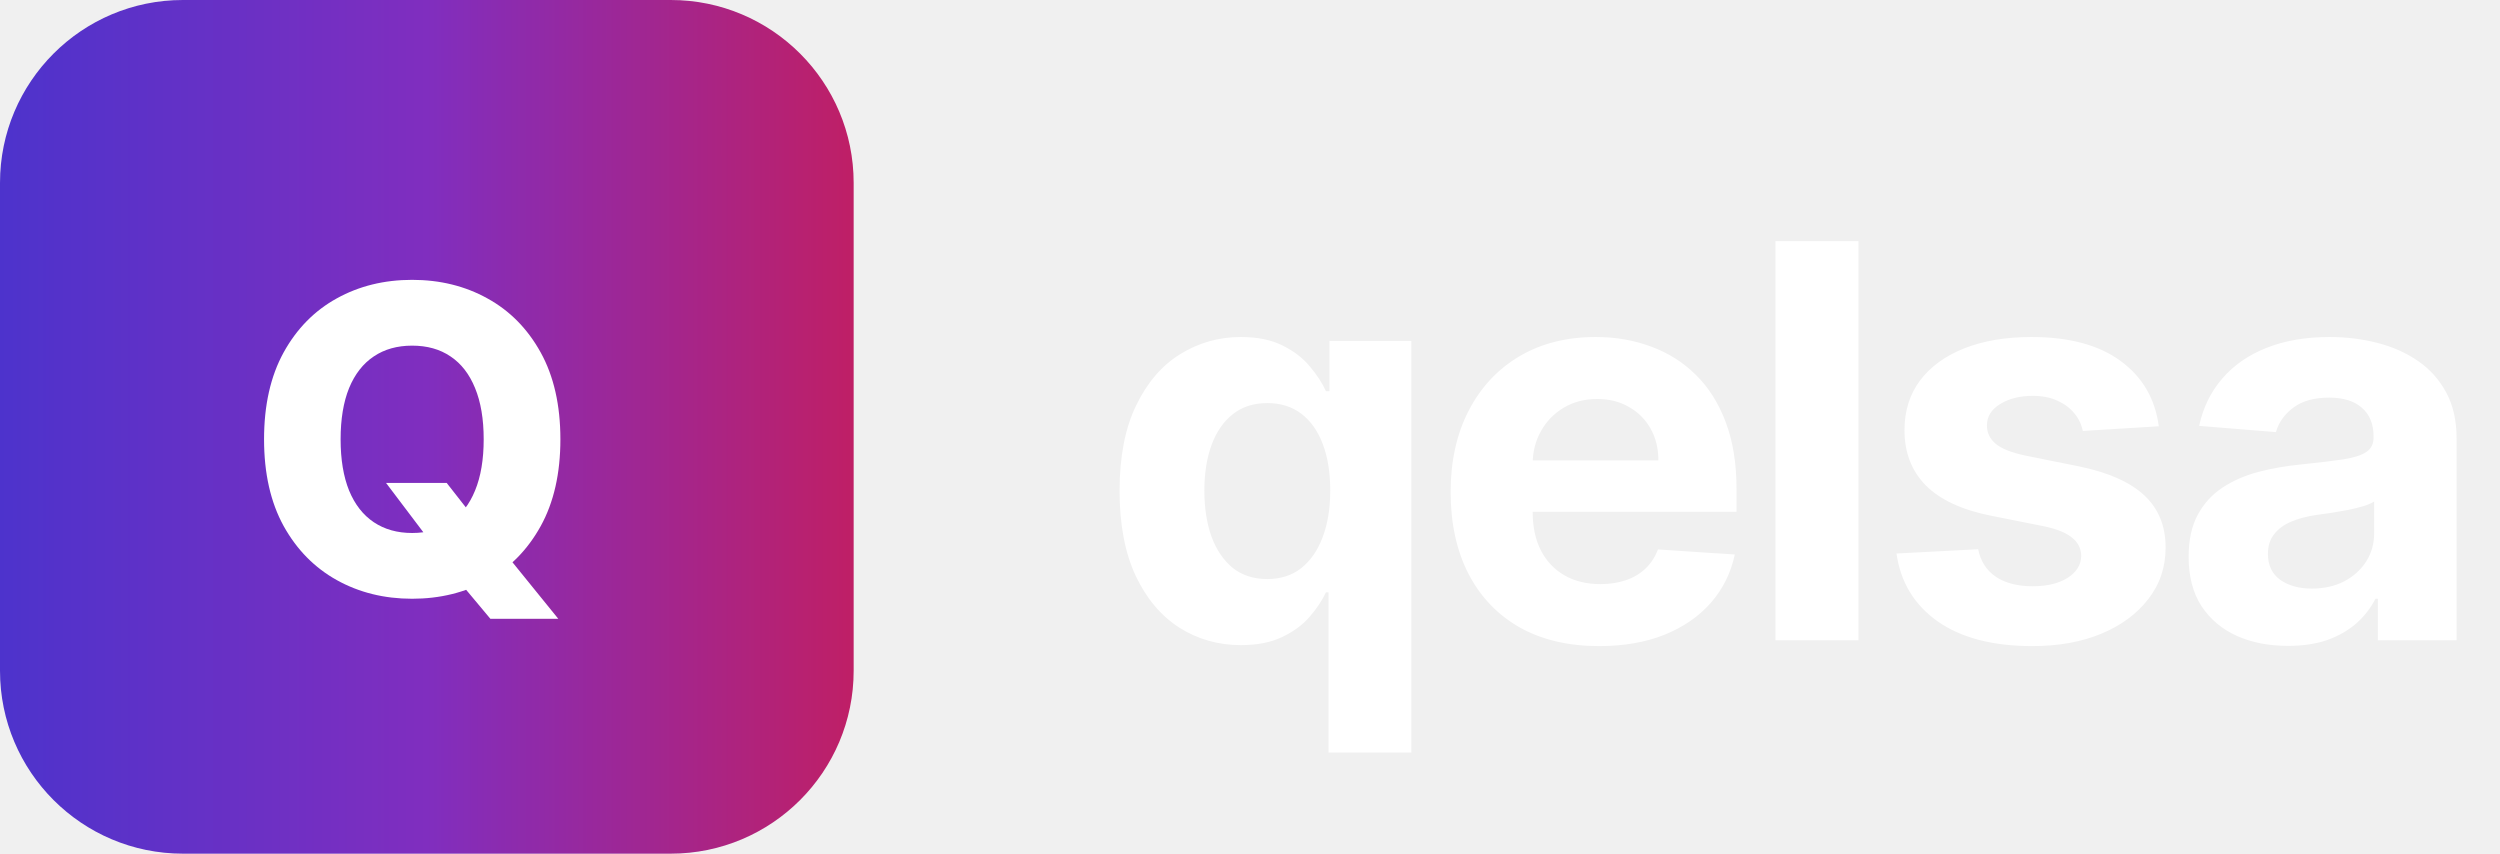
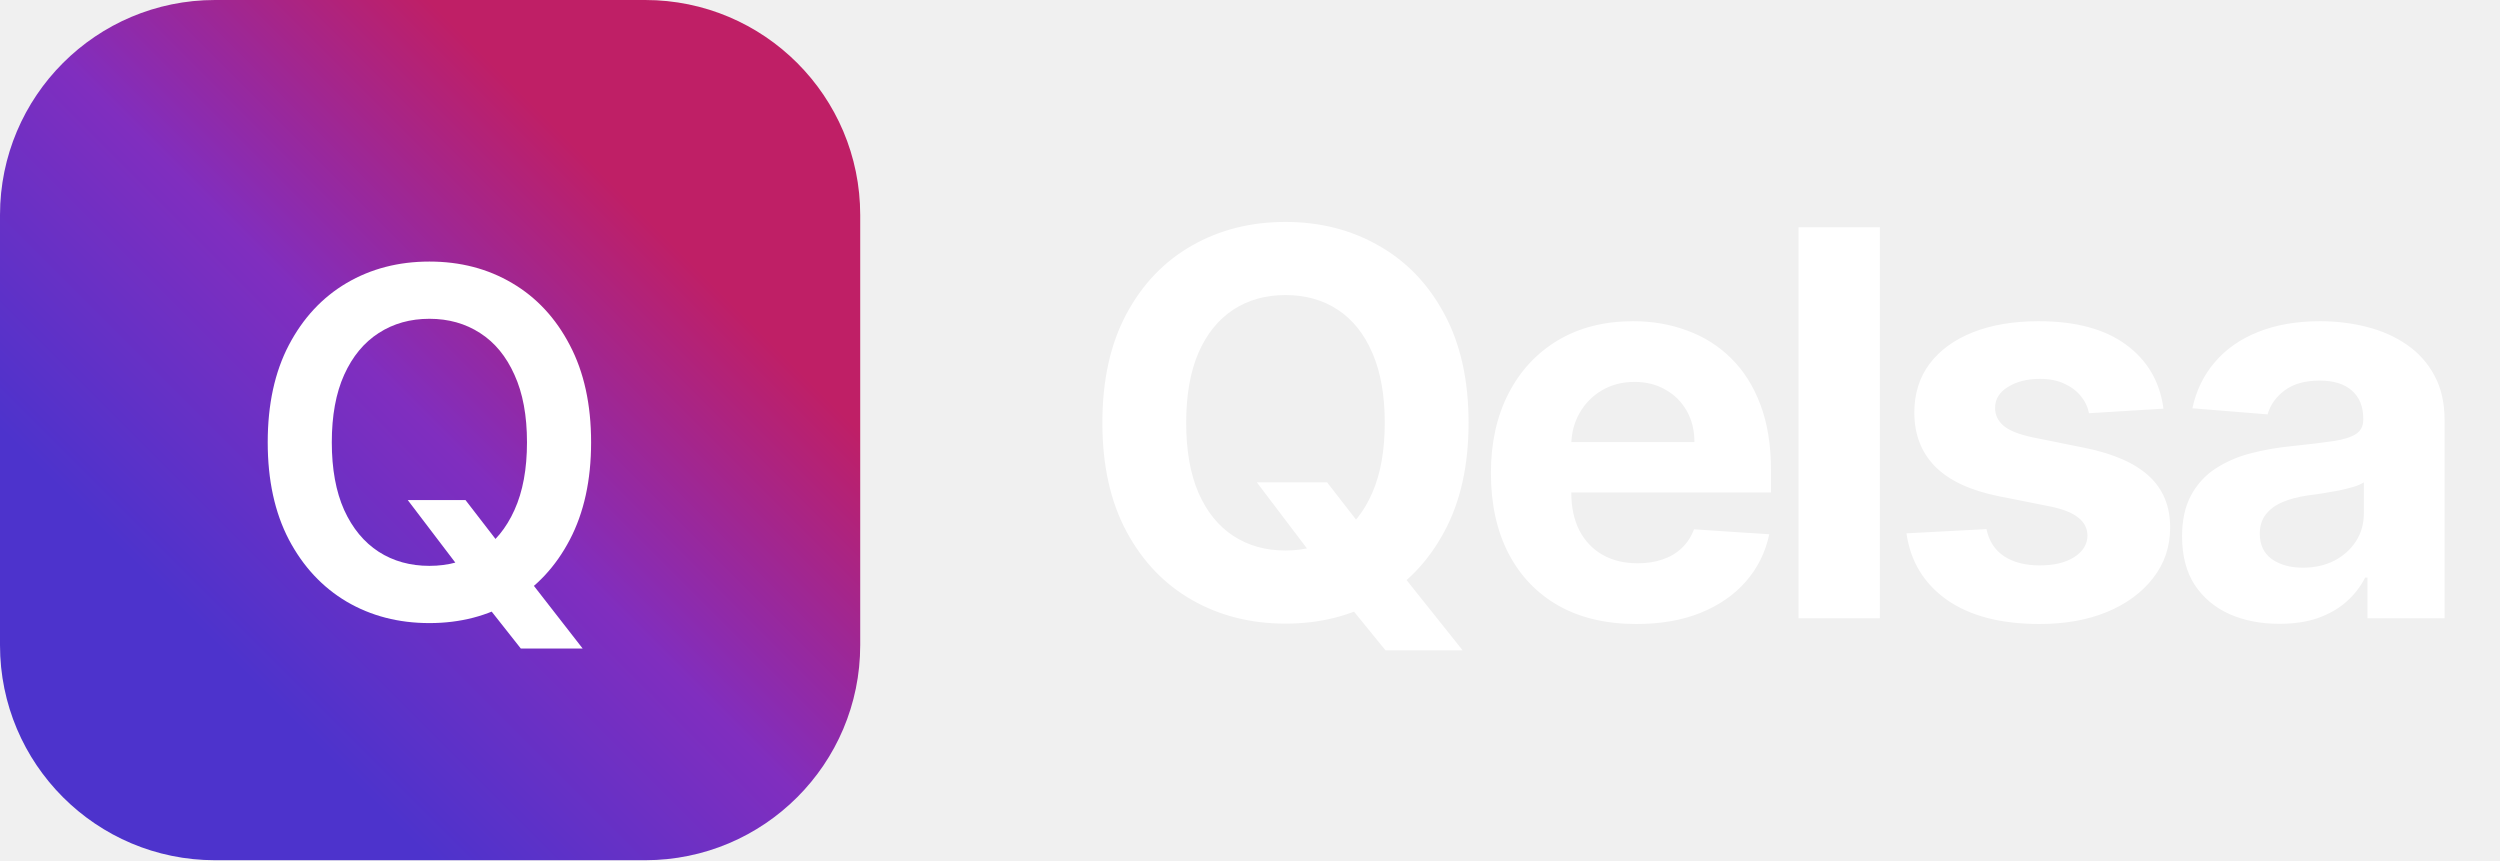
- <svg xmlns="http://www.w3.org/2000/svg" width="82" height="28" viewBox="0 0 82 28" fill="none">
-   <rect width="28" height="28" rx="6" fill="url(#paint0_linear_1155_79)" />
-   <path d="M12.663 15.841H14.652L15.497 16.92L16.606 18.192L18.311 20.296H16.084L14.891 18.869L14.185 17.854L12.663 15.841ZM18.381 14.409C18.381 15.529 18.165 16.479 17.734 17.258C17.303 18.037 16.72 18.628 15.984 19.033C15.252 19.437 14.43 19.639 13.518 19.639C12.604 19.639 11.78 19.435 11.048 19.028C10.315 18.62 9.733 18.028 9.303 17.253C8.875 16.474 8.661 15.526 8.661 14.409C8.661 13.289 8.875 12.339 9.303 11.56C9.733 10.781 10.315 10.19 11.048 9.786C11.78 9.381 12.604 9.179 13.518 9.179C14.43 9.179 15.252 9.381 15.984 9.786C16.72 10.19 17.303 10.781 17.734 11.56C18.165 12.339 18.381 13.289 18.381 14.409ZM15.865 14.409C15.865 13.746 15.771 13.186 15.582 12.729C15.396 12.271 15.128 11.925 14.776 11.69C14.428 11.454 14.009 11.337 13.518 11.337C13.031 11.337 12.612 11.454 12.261 11.69C11.909 11.925 11.639 12.271 11.45 12.729C11.265 13.186 11.172 13.746 11.172 14.409C11.172 15.072 11.265 15.632 11.45 16.09C11.639 16.547 11.909 16.893 12.261 17.129C12.612 17.364 13.031 17.482 13.518 17.482C14.009 17.482 14.428 17.364 14.776 17.129C15.128 16.893 15.396 16.547 15.582 16.09C15.771 15.632 15.865 15.072 15.865 14.409Z" fill="white" />
-   <path d="M43.575 24.682V19.428H43.492C43.364 19.7 43.182 19.971 42.948 20.239C42.718 20.504 42.418 20.723 42.047 20.898C41.68 21.072 41.233 21.16 40.705 21.16C39.959 21.16 39.283 20.968 38.678 20.584C38.077 20.197 37.6 19.628 37.246 18.878C36.897 18.124 36.722 17.199 36.722 16.104C36.722 14.979 36.903 14.043 37.266 13.298C37.628 12.548 38.109 11.987 38.71 11.617C39.315 11.242 39.978 11.054 40.698 11.054C41.248 11.054 41.706 11.148 42.072 11.335C42.443 11.518 42.742 11.749 42.967 12.026C43.197 12.298 43.372 12.567 43.492 12.831H43.606V11.182H46.291V24.682H43.575ZM41.568 18.993C42.006 18.993 42.377 18.874 42.68 18.635C42.986 18.392 43.221 18.053 43.383 17.619C43.549 17.184 43.632 16.675 43.632 16.091C43.632 15.507 43.551 15 43.389 14.57C43.227 14.139 42.993 13.807 42.686 13.572C42.379 13.338 42.006 13.221 41.568 13.221C41.12 13.221 40.743 13.342 40.436 13.585C40.129 13.828 39.897 14.165 39.739 14.595C39.582 15.026 39.503 15.524 39.503 16.091C39.503 16.662 39.582 17.167 39.739 17.606C39.901 18.041 40.133 18.381 40.436 18.629C40.743 18.871 41.12 18.993 41.568 18.993ZM52.452 21.192C51.442 21.192 50.572 20.987 49.844 20.578C49.119 20.165 48.561 19.581 48.169 18.827C47.777 18.068 47.581 17.171 47.581 16.136C47.581 15.126 47.777 14.239 48.169 13.477C48.561 12.714 49.113 12.119 49.825 11.693C50.541 11.267 51.38 11.054 52.343 11.054C52.991 11.054 53.594 11.158 54.152 11.367C54.715 11.572 55.205 11.881 55.622 12.294C56.044 12.707 56.372 13.227 56.606 13.854C56.841 14.476 56.958 15.204 56.958 16.04V16.788H48.668V15.1H54.395C54.395 14.708 54.31 14.361 54.139 14.058C53.969 13.756 53.732 13.519 53.43 13.349C53.131 13.174 52.784 13.087 52.388 13.087C51.974 13.087 51.608 13.182 51.288 13.374C50.973 13.562 50.726 13.815 50.547 14.135C50.368 14.45 50.276 14.802 50.272 15.19V16.794C50.272 17.28 50.361 17.7 50.541 18.053C50.724 18.407 50.981 18.68 51.314 18.871C51.646 19.063 52.041 19.159 52.496 19.159C52.799 19.159 53.076 19.116 53.327 19.031C53.579 18.946 53.794 18.818 53.973 18.648C54.152 18.477 54.288 18.268 54.382 18.021L56.901 18.188C56.773 18.793 56.511 19.321 56.114 19.773C55.722 20.22 55.215 20.57 54.593 20.821C53.975 21.068 53.261 21.192 52.452 21.192ZM60.958 7.909V21H58.235V7.909H60.958ZM70.808 13.982L68.316 14.135C68.273 13.922 68.181 13.73 68.041 13.56C67.9 13.385 67.715 13.246 67.485 13.144C67.259 13.038 66.988 12.984 66.673 12.984C66.251 12.984 65.895 13.074 65.605 13.253C65.316 13.428 65.171 13.662 65.171 13.956C65.171 14.19 65.264 14.389 65.452 14.55C65.639 14.712 65.961 14.842 66.417 14.94L68.194 15.298C69.149 15.494 69.86 15.81 70.329 16.244C70.798 16.679 71.032 17.25 71.032 17.957C71.032 18.601 70.843 19.166 70.463 19.651C70.088 20.137 69.573 20.516 68.916 20.789C68.264 21.058 67.512 21.192 66.66 21.192C65.36 21.192 64.325 20.921 63.553 20.38C62.786 19.834 62.337 19.093 62.205 18.155L64.883 18.015C64.964 18.411 65.16 18.714 65.471 18.923C65.782 19.127 66.181 19.229 66.666 19.229C67.144 19.229 67.527 19.138 67.817 18.954C68.111 18.767 68.26 18.526 68.264 18.232C68.26 17.985 68.156 17.783 67.951 17.625C67.747 17.463 67.431 17.34 67.005 17.254L65.305 16.916C64.346 16.724 63.632 16.391 63.163 15.918C62.699 15.445 62.467 14.842 62.467 14.109C62.467 13.479 62.637 12.935 62.978 12.479C63.323 12.023 63.807 11.672 64.429 11.425C65.056 11.178 65.788 11.054 66.628 11.054C67.868 11.054 68.844 11.316 69.556 11.84C70.272 12.364 70.689 13.078 70.808 13.982ZM75.046 21.185C74.42 21.185 73.862 21.077 73.372 20.859C72.882 20.638 72.494 20.312 72.209 19.881C71.927 19.447 71.787 18.905 71.787 18.258C71.787 17.712 71.887 17.254 72.087 16.884C72.287 16.513 72.56 16.215 72.905 15.989C73.25 15.763 73.642 15.592 74.081 15.477C74.525 15.362 74.989 15.281 75.475 15.234C76.046 15.175 76.506 15.119 76.856 15.068C77.205 15.013 77.459 14.932 77.616 14.825C77.774 14.719 77.853 14.561 77.853 14.352V14.314C77.853 13.909 77.725 13.596 77.469 13.374C77.218 13.153 76.86 13.042 76.395 13.042C75.905 13.042 75.515 13.151 75.225 13.368C74.936 13.581 74.744 13.849 74.65 14.173L72.132 13.969C72.26 13.372 72.511 12.857 72.886 12.422C73.261 11.983 73.745 11.646 74.337 11.412C74.934 11.173 75.624 11.054 76.408 11.054C76.954 11.054 77.475 11.118 77.974 11.246C78.477 11.374 78.922 11.572 79.31 11.84C79.702 12.109 80.011 12.454 80.237 12.876C80.463 13.293 80.576 13.794 80.576 14.378V21H77.993V19.639H77.916C77.759 19.945 77.548 20.216 77.284 20.45C77.019 20.68 76.702 20.861 76.331 20.994C75.961 21.121 75.532 21.185 75.046 21.185ZM75.826 19.306C76.227 19.306 76.581 19.227 76.887 19.07C77.194 18.908 77.435 18.69 77.61 18.418C77.784 18.145 77.872 17.836 77.872 17.491V16.449C77.787 16.504 77.669 16.555 77.52 16.602C77.375 16.645 77.211 16.685 77.028 16.724C76.845 16.758 76.662 16.79 76.478 16.82C76.295 16.845 76.129 16.869 75.98 16.89C75.66 16.937 75.381 17.011 75.142 17.114C74.904 17.216 74.718 17.354 74.586 17.529C74.454 17.7 74.388 17.913 74.388 18.168C74.388 18.539 74.522 18.822 74.791 19.018C75.064 19.21 75.409 19.306 75.826 19.306Z" fill="white" />
+ <svg xmlns="http://www.w3.org/2000/svg" width="93" height="32" viewBox="0 0 93 32" fill="none">
+   <rect width="32" height="32" rx="8" fill="url(#paint0_linear_1414_102)" />
+   <path d="M15.168 18.602H17.316L18.588 20.251L19.496 21.325L21.675 24.125H19.374L17.891 22.246L17.259 21.351L15.168 18.602ZM21.989 16.454C21.989 17.865 21.724 19.073 21.196 20.079C20.672 21.08 19.956 21.847 19.048 22.38C18.145 22.913 17.12 23.179 15.974 23.179C14.827 23.179 13.8 22.913 12.893 22.38C11.989 21.843 11.273 21.074 10.745 20.072C10.221 19.067 9.959 17.861 9.959 16.454C9.959 15.044 10.221 13.838 10.745 12.837C11.273 11.831 11.989 11.062 12.893 10.529C13.8 9.996 14.827 9.73 15.974 9.73C17.12 9.73 18.145 9.996 19.048 10.529C19.956 11.062 20.672 11.831 21.196 12.837C21.724 13.838 21.989 15.044 21.989 16.454ZM19.604 16.454C19.604 15.462 19.449 14.624 19.138 13.943C18.831 13.256 18.405 12.739 17.859 12.389C17.314 12.036 16.685 11.859 15.974 11.859C15.262 11.859 14.633 12.036 14.088 12.389C13.543 12.739 13.114 13.256 12.803 13.943C12.496 14.624 12.343 15.462 12.343 16.454C12.343 17.447 12.496 18.287 12.803 18.973C13.114 19.655 13.543 20.173 14.088 20.526C14.633 20.876 15.262 21.05 15.974 21.05C16.685 21.05 17.314 20.876 17.859 20.526C18.405 20.173 18.831 19.655 19.138 18.973C19.449 18.287 19.604 17.447 19.604 16.454Z" fill="white" />
+   <path d="M46.754 17.943H49.368L50.682 19.634L51.974 21.139L54.41 24.193H51.541L49.865 22.134L49.006 20.912L46.754 17.943ZM54.631 15.727C54.631 17.313 54.33 18.663 53.729 19.776C53.132 20.888 52.318 21.738 51.285 22.325C50.258 22.908 49.103 23.199 47.82 23.199C46.527 23.199 45.367 22.905 44.34 22.318C43.312 21.731 42.5 20.881 41.903 19.768C41.307 18.656 41.008 17.309 41.008 15.727C41.008 14.141 41.307 12.792 41.903 11.679C42.5 10.566 43.312 9.719 44.34 9.136C45.367 8.549 46.527 8.256 47.82 8.256C49.103 8.256 50.258 8.549 51.285 9.136C52.318 9.719 53.132 10.566 53.729 11.679C54.33 12.792 54.631 14.141 54.631 15.727ZM51.513 15.727C51.513 14.7 51.359 13.833 51.051 13.128C50.748 12.422 50.32 11.887 49.766 11.523C49.212 11.158 48.563 10.976 47.82 10.976C47.076 10.976 46.428 11.158 45.874 11.523C45.32 11.887 44.889 12.422 44.581 13.128C44.278 13.833 44.126 14.7 44.126 15.727C44.126 16.755 44.278 17.621 44.581 18.327C44.889 19.032 45.32 19.567 45.874 19.932C46.428 20.296 47.076 20.479 47.82 20.479C48.563 20.479 49.212 20.296 49.766 19.932C50.32 19.567 50.748 19.032 51.051 18.327C51.359 17.621 51.513 16.755 51.513 15.727ZM60.873 23.213C59.751 23.213 58.785 22.986 57.976 22.531C57.171 22.072 56.551 21.423 56.115 20.585C55.679 19.742 55.462 18.746 55.462 17.595C55.462 16.473 55.679 15.488 56.115 14.641C56.551 13.793 57.164 13.133 57.955 12.659C58.75 12.186 59.683 11.949 60.753 11.949C61.472 11.949 62.142 12.065 62.763 12.297C63.388 12.524 63.932 12.867 64.396 13.327C64.865 13.786 65.23 14.364 65.49 15.06C65.75 15.751 65.881 16.561 65.881 17.489V18.32H56.669V16.445H63.033C63.033 16.009 62.938 15.623 62.748 15.287C62.559 14.951 62.296 14.688 61.96 14.499C61.629 14.305 61.243 14.207 60.803 14.207C60.343 14.207 59.936 14.314 59.581 14.527C59.23 14.735 58.956 15.017 58.757 15.372C58.558 15.723 58.456 16.113 58.452 16.544V18.327C58.452 18.866 58.551 19.333 58.75 19.726C58.953 20.119 59.24 20.422 59.609 20.635C59.979 20.848 60.417 20.954 60.923 20.954C61.259 20.954 61.567 20.907 61.846 20.812C62.126 20.718 62.365 20.576 62.564 20.386C62.763 20.197 62.914 19.965 63.018 19.69L65.817 19.875C65.675 20.547 65.383 21.134 64.943 21.636C64.507 22.134 63.944 22.522 63.253 22.801C62.566 23.076 61.773 23.213 60.873 23.213ZM69.931 8.455V23H66.905V8.455H69.931ZM80.481 15.202L77.711 15.372C77.664 15.135 77.562 14.922 77.406 14.733C77.249 14.539 77.043 14.385 76.788 14.271C76.537 14.153 76.236 14.094 75.886 14.094C75.417 14.094 75.022 14.193 74.7 14.392C74.378 14.586 74.217 14.847 74.217 15.173C74.217 15.434 74.321 15.654 74.529 15.834C74.738 16.014 75.095 16.158 75.602 16.267L77.576 16.665C78.637 16.883 79.427 17.233 79.948 17.716C80.469 18.199 80.73 18.833 80.73 19.619C80.73 20.334 80.519 20.962 80.097 21.501C79.681 22.041 79.108 22.463 78.379 22.766C77.654 23.064 76.819 23.213 75.872 23.213C74.427 23.213 73.277 22.912 72.42 22.311C71.568 21.705 71.068 20.881 70.921 19.84L73.897 19.683C73.987 20.124 74.205 20.46 74.551 20.692C74.896 20.919 75.339 21.033 75.879 21.033C76.409 21.033 76.835 20.931 77.157 20.727C77.484 20.519 77.65 20.251 77.654 19.925C77.65 19.65 77.534 19.425 77.306 19.25C77.079 19.07 76.729 18.933 76.255 18.838L74.366 18.462C73.301 18.249 72.507 17.879 71.987 17.354C71.471 16.828 71.213 16.158 71.213 15.344C71.213 14.643 71.402 14.039 71.781 13.533C72.164 13.026 72.702 12.635 73.393 12.361C74.089 12.086 74.903 11.949 75.836 11.949C77.214 11.949 78.298 12.24 79.089 12.822C79.884 13.405 80.348 14.198 80.481 15.202ZM84.796 23.206C84.1 23.206 83.479 23.085 82.935 22.844C82.39 22.598 81.959 22.235 81.642 21.757C81.33 21.274 81.173 20.673 81.173 19.953C81.173 19.347 81.285 18.838 81.507 18.426C81.73 18.014 82.033 17.683 82.416 17.432C82.8 17.181 83.235 16.991 83.723 16.864C84.216 16.736 84.732 16.646 85.271 16.594C85.906 16.527 86.417 16.466 86.805 16.409C87.194 16.348 87.475 16.258 87.651 16.139C87.826 16.021 87.913 15.846 87.913 15.614V15.571C87.913 15.121 87.771 14.773 87.487 14.527C87.208 14.281 86.81 14.158 86.294 14.158C85.75 14.158 85.316 14.278 84.994 14.52C84.672 14.757 84.459 15.055 84.355 15.415L81.557 15.188C81.699 14.525 81.978 13.952 82.395 13.469C82.812 12.981 83.349 12.607 84.007 12.347C84.67 12.081 85.437 11.949 86.308 11.949C86.914 11.949 87.494 12.02 88.048 12.162C88.607 12.304 89.102 12.524 89.533 12.822C89.968 13.121 90.312 13.504 90.563 13.973C90.814 14.437 90.939 14.993 90.939 15.642V23H88.07V21.487H87.984C87.809 21.828 87.575 22.129 87.281 22.389C86.988 22.645 86.635 22.846 86.223 22.993C85.811 23.135 85.335 23.206 84.796 23.206ZM85.662 21.118C86.107 21.118 86.5 21.03 86.841 20.855C87.182 20.675 87.449 20.434 87.644 20.131C87.838 19.828 87.935 19.484 87.935 19.101V17.943C87.84 18.005 87.71 18.062 87.544 18.114C87.383 18.161 87.201 18.206 86.997 18.249C86.794 18.287 86.59 18.322 86.386 18.355C86.183 18.384 85.998 18.41 85.832 18.433C85.477 18.485 85.167 18.568 84.902 18.682C84.637 18.796 84.431 18.949 84.284 19.143C84.137 19.333 84.064 19.57 84.064 19.854C84.064 20.266 84.213 20.581 84.511 20.798C84.814 21.011 85.198 21.118 85.662 21.118Z" fill="white" />
  <defs>
-     <linearGradient id="paint0_linear_1155_79" x1="0" y1="14" x2="28" y2="14" gradientUnits="userSpaceOnUse">
+     <linearGradient id="paint0_linear_1414_102" x1="0" y1="16" x2="16" y2="0" gradientUnits="userSpaceOnUse">
      <stop stop-color="#4D33CC" />
      <stop offset="0.5" stop-color="#802EBF" />
      <stop offset="1" stop-color="#BF1F66" />
    </linearGradient>
  </defs>
</svg>
